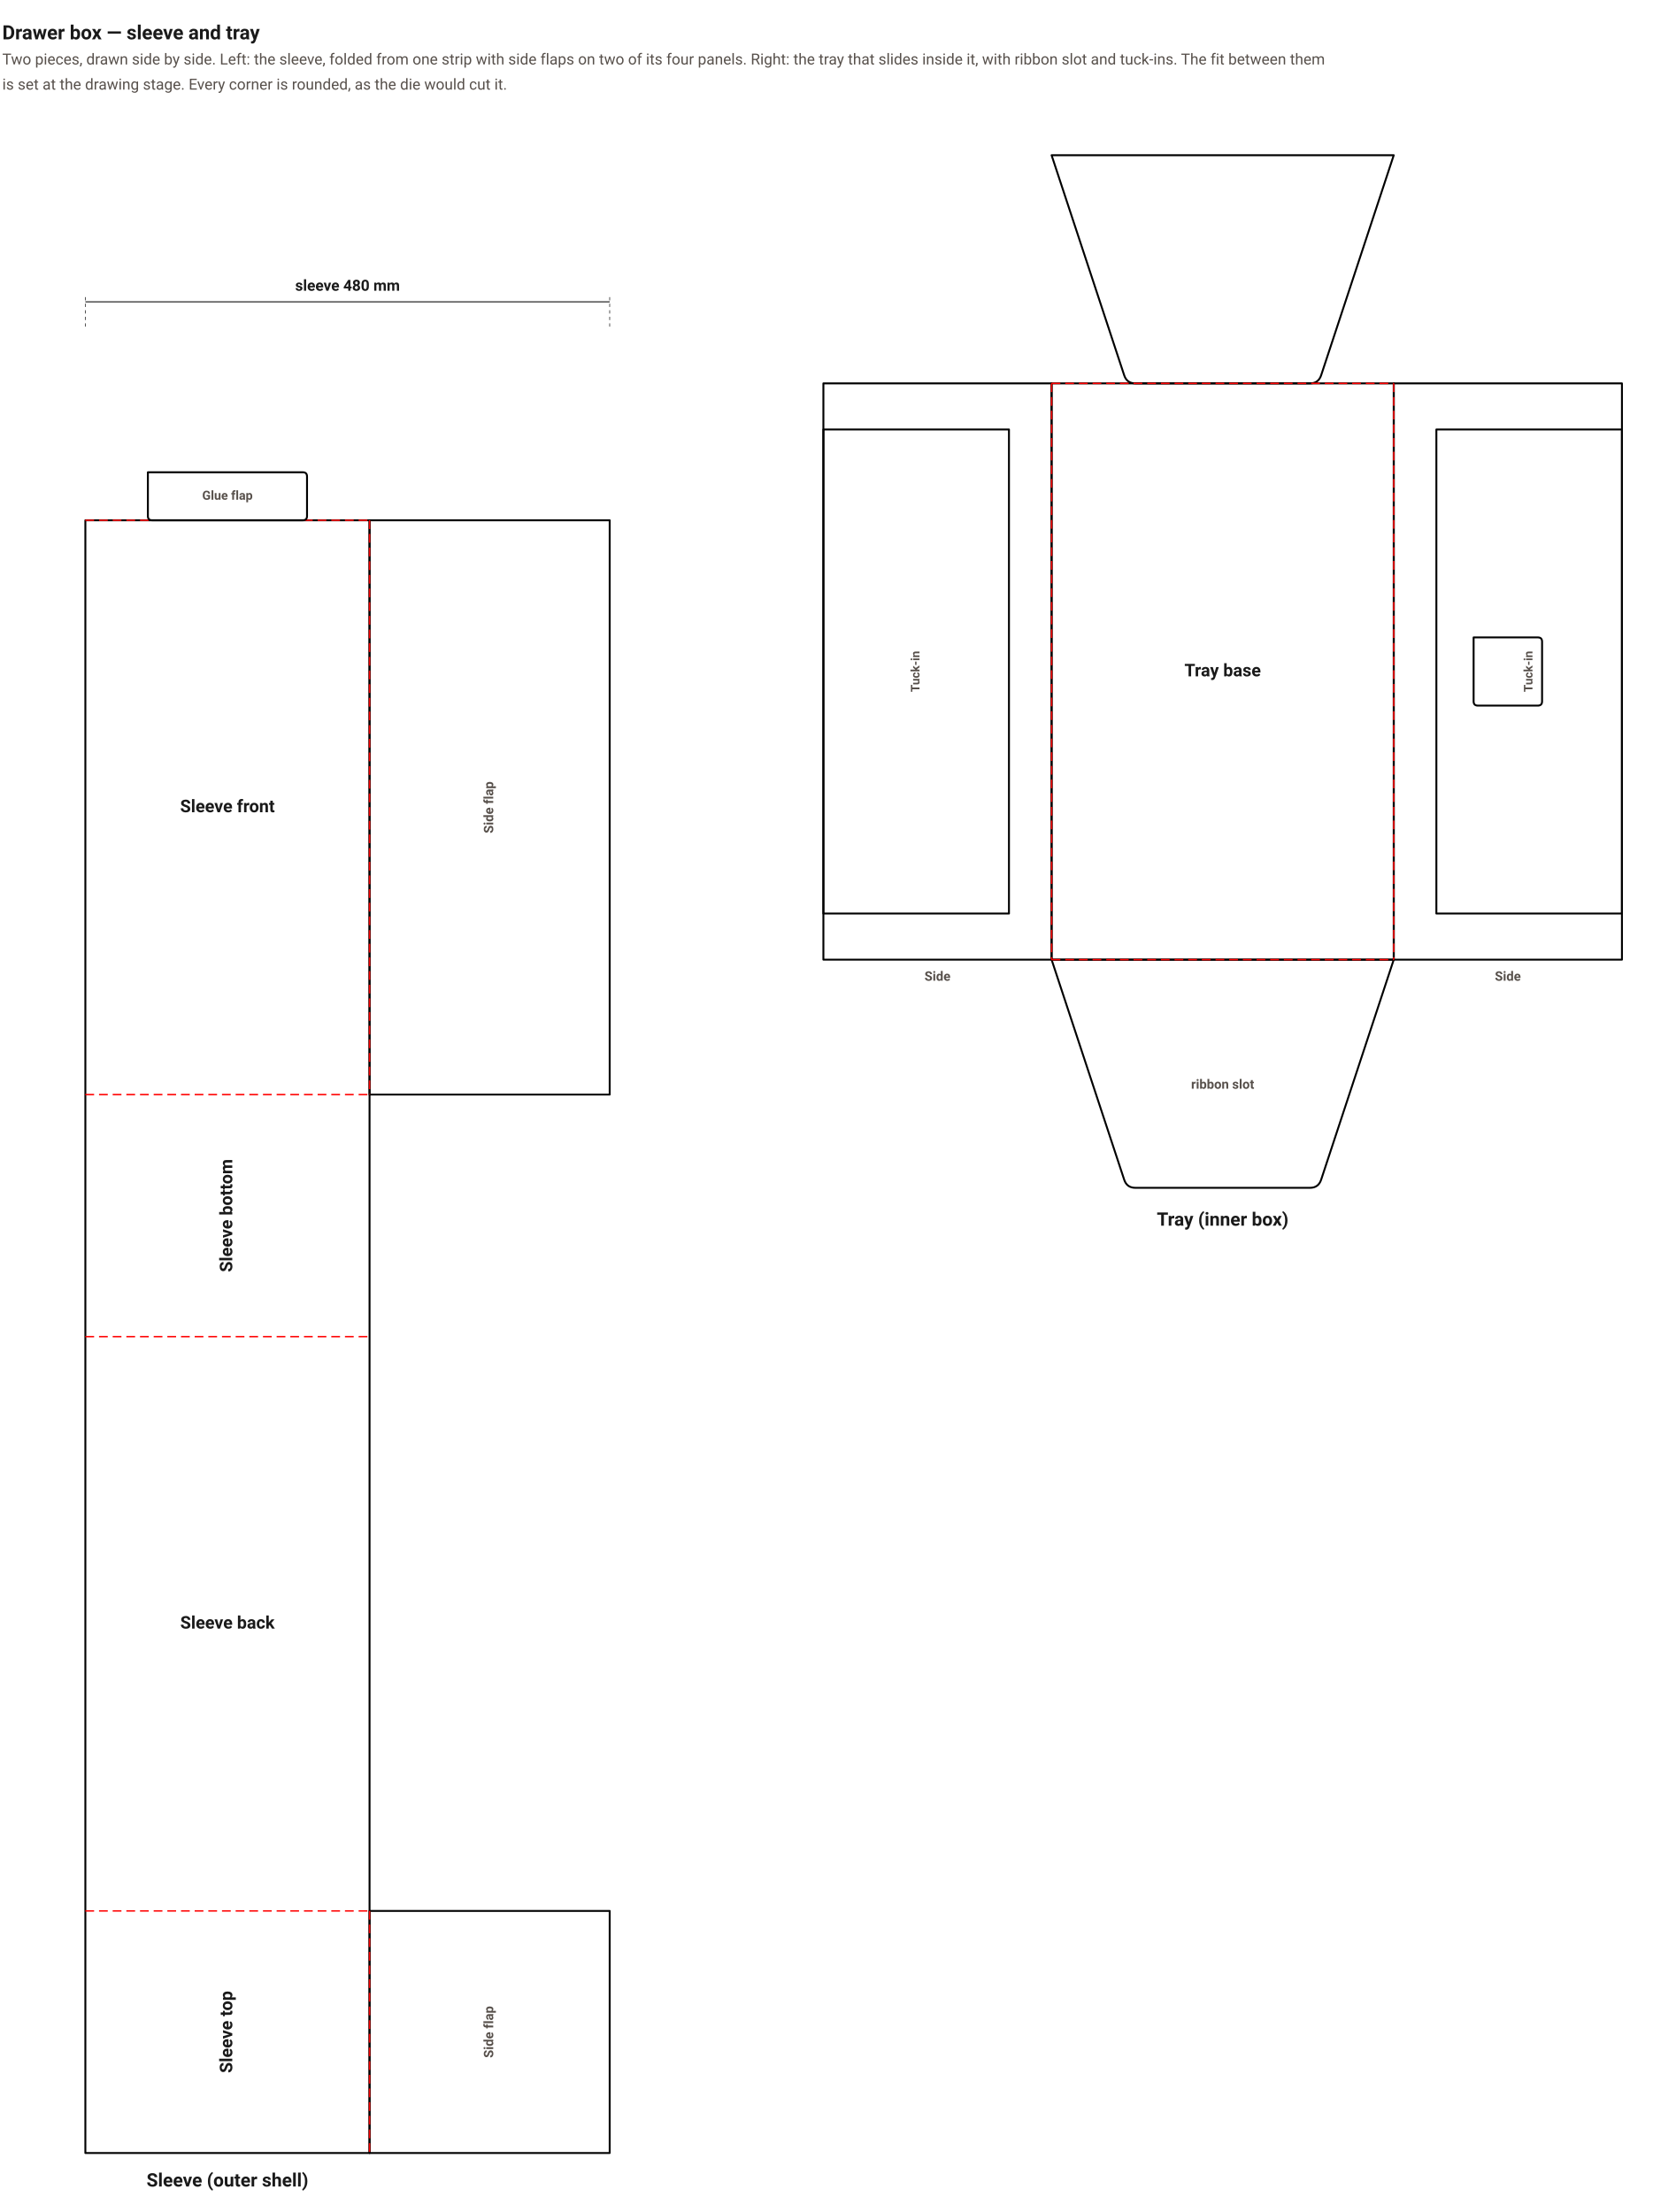
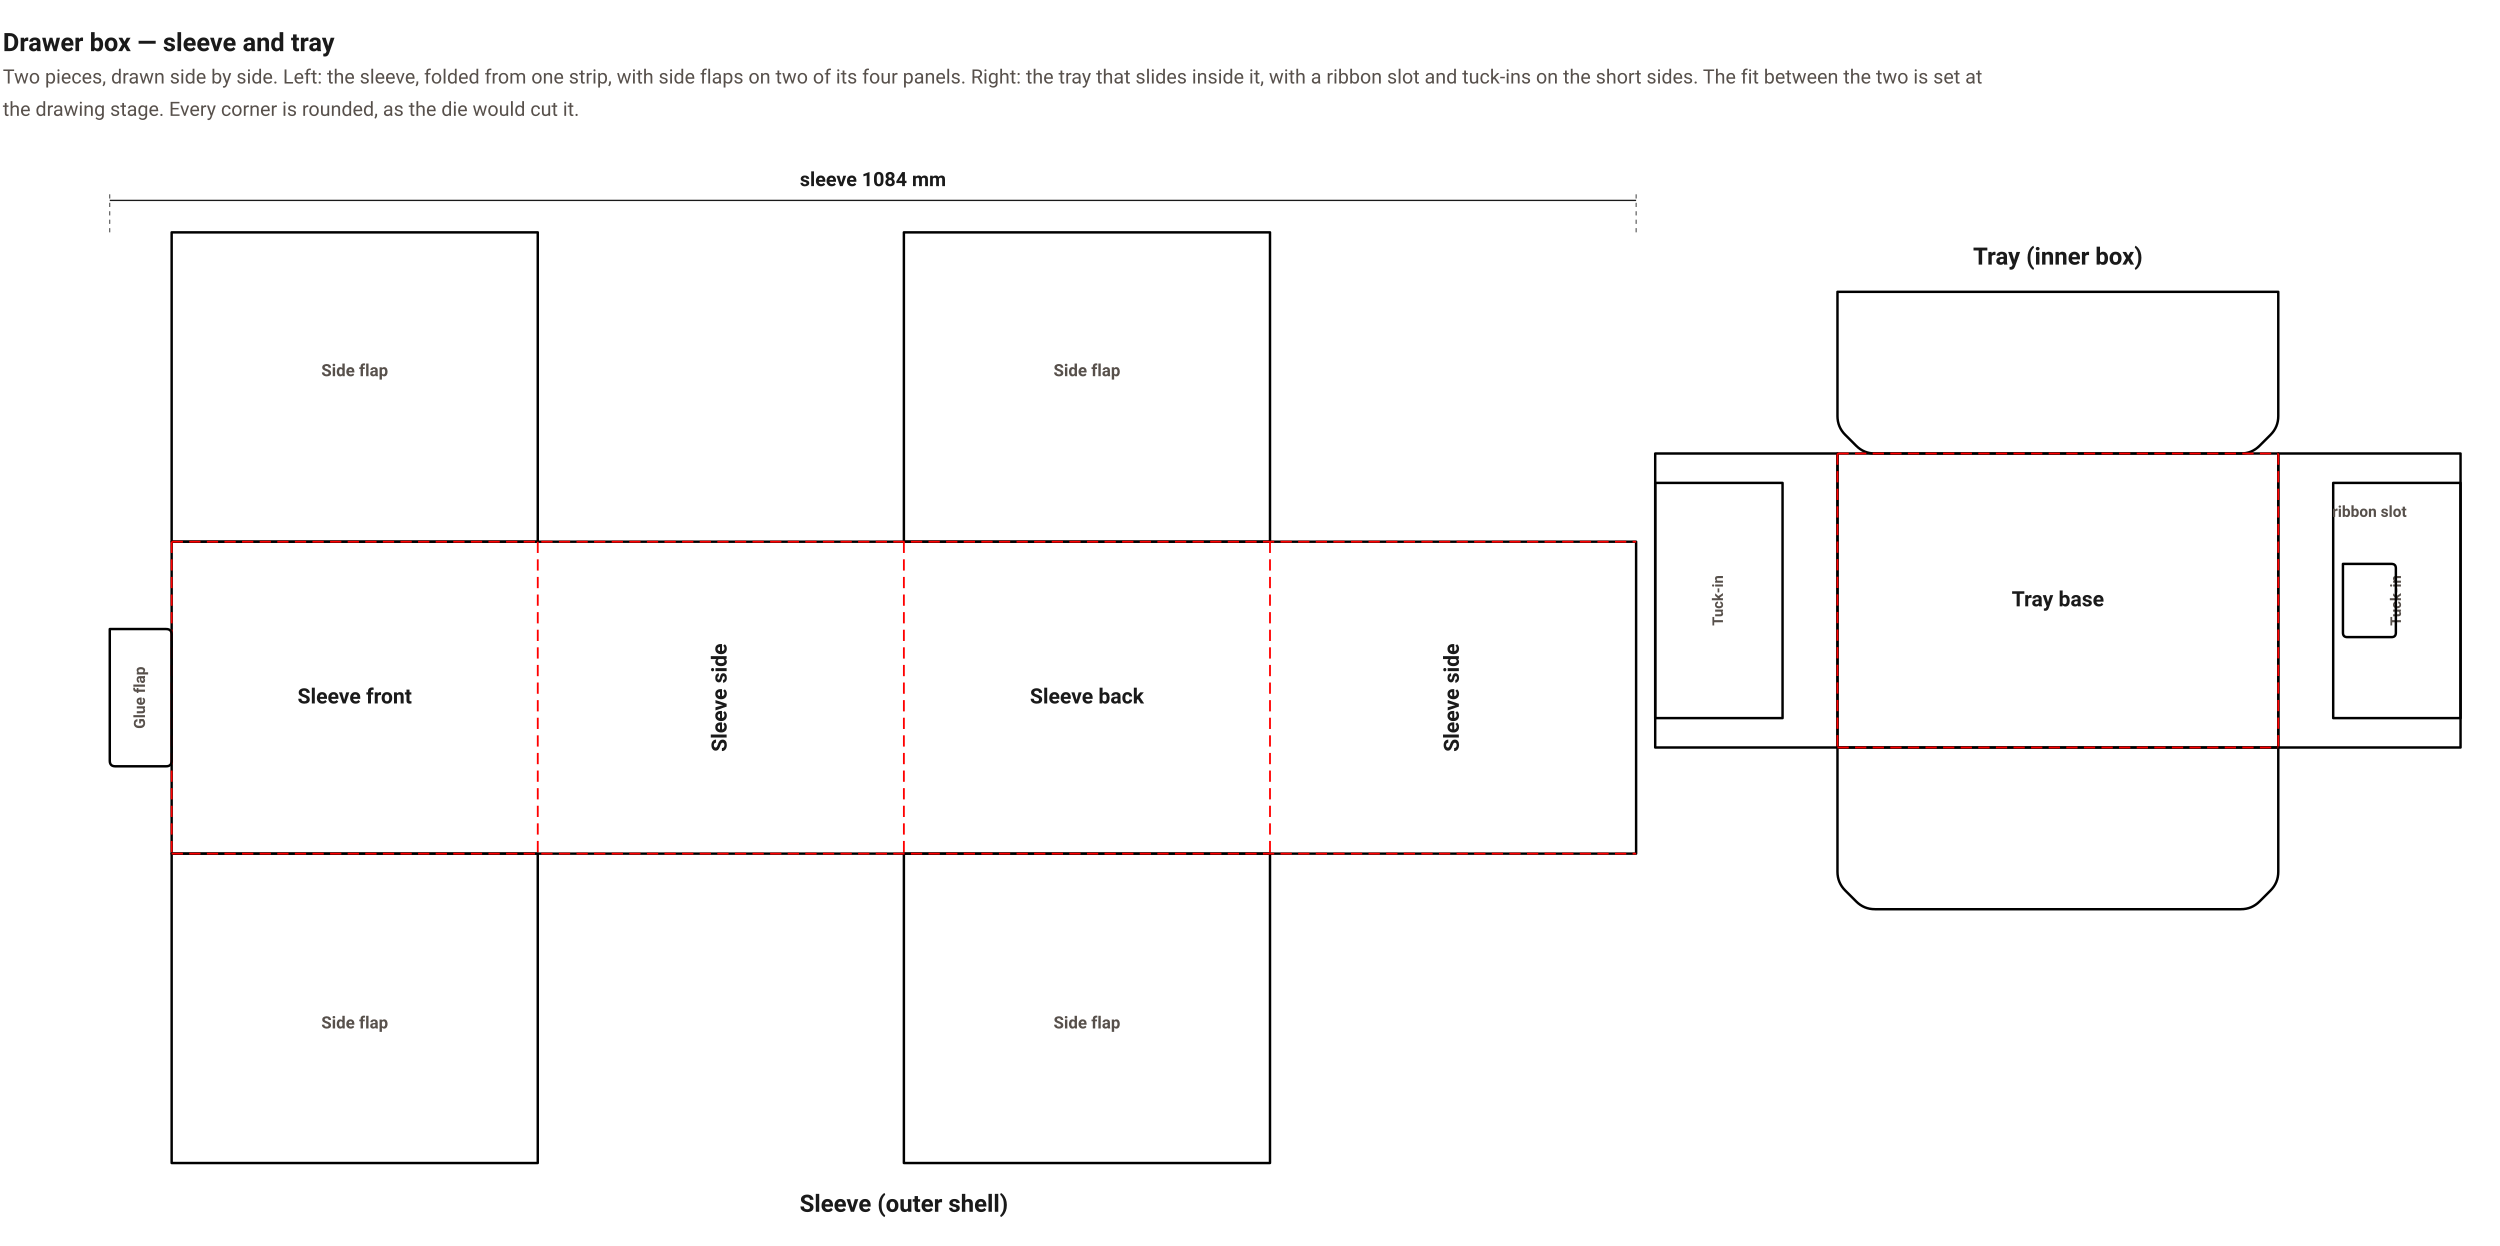
- <svg xmlns="http://www.w3.org/2000/svg" viewBox="-78.0 -350.8 1511.8 2024.0" width="1512" height="2024" role="img" aria-labelledby="tdrawer ddrawer">
+ <svg xmlns="http://www.w3.org/2000/svg" viewBox="-121.9 -384.4 1775.4 883.6" width="1775" height="884" role="img" aria-labelledby="tdrawer ddrawer">
  <g>
-     <path d="M0.00,125.27 L260.00,125.27 L260.00,1619.23 L0.00,1619.23 L0.00,125.27 Z" fill="none" stroke="#000000" stroke-width="1.75" stroke-linejoin="round" />
-     <path d="M260.00,125.27 L479.70,125.27 L479.70,650.73 L260.00,650.73 L260.00,125.27 Z" fill="none" stroke="#000000" stroke-width="1.75" stroke-linejoin="round" />
-     <path d="M260.00,1397.71 L479.70,1397.71 L479.70,1619.23 L260.00,1619.23 L260.00,1397.71 Z" fill="none" stroke="#000000" stroke-width="1.75" stroke-linejoin="round" />
-     <line x1="0.00" y1="650.73" x2="260.00" y2="650.73" stroke="#FF0000" stroke-width="1.3" stroke-dasharray="8 4.5" />
-     <line x1="0.00" y1="872.25" x2="260.00" y2="872.25" stroke="#FF0000" stroke-width="1.3" stroke-dasharray="8 4.5" />
-     <line x1="0.00" y1="1397.71" x2="260.00" y2="1397.71" stroke="#FF0000" stroke-width="1.3" stroke-dasharray="8 4.5" />
-     <line x1="260.00" y1="125.27" x2="260.00" y2="650.73" stroke="#FF0000" stroke-width="1.3" stroke-dasharray="8 4.5" />
-     <line x1="260.00" y1="1397.71" x2="260.00" y2="1619.23" stroke="#FF0000" stroke-width="1.3" stroke-dasharray="8 4.5" />
-     <line x1="0.00" y1="125.27" x2="260.00" y2="125.27" stroke="#FF0000" stroke-width="1.3" stroke-dasharray="8 4.5" />
-     <path d="M57.20,81.33 L198.90,81.33 Q202.80,81.33 202.80,85.23 L202.80,121.37 Q202.80,125.27 198.90,125.27 L61.10,125.27 Q57.20,125.27 57.20,121.37 L57.20,81.33 Z" fill="none" stroke="#000000" stroke-width="1.75" stroke-linejoin="round" />
-     <text x="130.00" y="103.30" font-family="ui-sans-serif,system-ui,-apple-system,'Segoe UI',Roboto,'Helvetica Neue',Arial,sans-serif" font-size="11.5" font-weight="600" fill="#57504B" text-anchor="middle" dominant-baseline="middle">Glue flap</text>
-     <text x="130.00" y="388.00" font-family="ui-sans-serif,system-ui,-apple-system,'Segoe UI',Roboto,'Helvetica Neue',Arial,sans-serif" font-size="16" font-weight="600" fill="#1A1A1A" text-anchor="middle" dominant-baseline="middle">Sleeve front</text>
-     <text x="130.00" y="761.49" transform="rotate(-90 130.00 761.49)" font-family="ui-sans-serif,system-ui,-apple-system,'Segoe UI',Roboto,'Helvetica Neue',Arial,sans-serif" font-size="16" font-weight="600" fill="#1A1A1A" text-anchor="middle" dominant-baseline="middle">Sleeve bottom</text>
-     <text x="130.00" y="1134.98" font-family="ui-sans-serif,system-ui,-apple-system,'Segoe UI',Roboto,'Helvetica Neue',Arial,sans-serif" font-size="16" font-weight="600" fill="#1A1A1A" text-anchor="middle" dominant-baseline="middle">Sleeve back</text>
-     <text x="130.00" y="1508.47" transform="rotate(-90 130.00 1508.47)" font-family="ui-sans-serif,system-ui,-apple-system,'Segoe UI',Roboto,'Helvetica Neue',Arial,sans-serif" font-size="16" font-weight="600" fill="#1A1A1A" text-anchor="middle" dominant-baseline="middle">Sleeve top</text>
-     <text x="369.85" y="388.00" transform="rotate(-90 369.85 388.00)" font-family="ui-sans-serif,system-ui,-apple-system,'Segoe UI',Roboto,'Helvetica Neue',Arial,sans-serif" font-size="12" font-weight="600" fill="#57504B" text-anchor="middle" dominant-baseline="middle">Side flap</text>
-     <text x="369.85" y="1508.47" transform="rotate(-90 369.85 1508.47)" font-family="ui-sans-serif,system-ui,-apple-system,'Segoe UI',Roboto,'Helvetica Neue',Arial,sans-serif" font-size="12" font-weight="600" fill="#57504B" text-anchor="middle" dominant-baseline="middle">Side flap</text>
-     <text x="130.00" y="1645.23" font-family="ui-sans-serif,system-ui,-apple-system,'Segoe UI',Roboto,'Helvetica Neue',Arial,sans-serif" font-size="17" font-weight="600" fill="#1A1A1A" text-anchor="middle" dominant-baseline="middle">Sleeve (outer shell)</text>
-     <path d="M884.00,0.00 L1197.04,0.00 L1197.04,527.28 L884.00,527.28 L884.00,0.00 Z" fill="none" stroke="#000000" stroke-width="1.75" stroke-linejoin="round" />
-     <path d="M884.00,527.28 L950.43,728.65 Q952.87,736.06 960.67,736.06 L1120.37,736.06 Q1128.17,736.06 1130.61,728.65 L1197.04,527.28 Z" fill="none" stroke="#000000" stroke-width="1.75" stroke-linejoin="round" />
-     <path d="M884.00,-208.78 L950.43,-7.41 Q952.87,0.00 960.67,0.00 L1120.37,0.00 Q1128.17,0.00 1130.61,-7.41 L1197.04,-208.78 Z" fill="none" stroke="#000000" stroke-width="1.75" stroke-linejoin="round" />
-     <path d="M675.22,0.00 L884.00,0.00 L884.00,527.28 L675.22,527.28 L675.22,0.00 Z" fill="none" stroke="#000000" stroke-width="1.75" stroke-linejoin="round" />
-     <path d="M675.22,42.18 L845.00,42.18 L845.00,485.10 L675.22,485.10 L675.22,42.18 Z" fill="none" stroke="#000000" stroke-width="1.75" stroke-linejoin="round" />
-     <text x="760.11" y="263.64" transform="rotate(-90 760.11 263.64)" font-family="ui-sans-serif,system-ui,-apple-system,'Segoe UI',Roboto,'Helvetica Neue',Arial,sans-serif" font-size="11" font-weight="600" fill="#57504B" text-anchor="middle" dominant-baseline="middle">Tuck-in</text>
-     <text x="779.61" y="543.28" font-family="ui-sans-serif,system-ui,-apple-system,'Segoe UI',Roboto,'Helvetica Neue',Arial,sans-serif" font-size="12" font-weight="600" fill="#57504B" text-anchor="middle" dominant-baseline="middle">Side</text>
-     <path d="M1197.04,0.00 L1405.82,0.00 L1405.82,527.28 L1197.04,527.28 L1197.04,0.00 Z" fill="none" stroke="#000000" stroke-width="1.75" stroke-linejoin="round" />
-     <path d="M1236.04,42.18 L1405.82,42.18 L1405.82,485.10 L1236.04,485.10 L1236.04,42.18 Z" fill="none" stroke="#000000" stroke-width="1.75" stroke-linejoin="round" />
-     <text x="1320.93" y="263.64" transform="rotate(-90 1320.93 263.64)" font-family="ui-sans-serif,system-ui,-apple-system,'Segoe UI',Roboto,'Helvetica Neue',Arial,sans-serif" font-size="11" font-weight="600" fill="#57504B" text-anchor="middle" dominant-baseline="middle">Tuck-in</text>
-     <text x="1301.43" y="543.28" font-family="ui-sans-serif,system-ui,-apple-system,'Segoe UI',Roboto,'Helvetica Neue',Arial,sans-serif" font-size="12" font-weight="600" fill="#57504B" text-anchor="middle" dominant-baseline="middle">Side</text>
-     <line x1="884.00" y1="0.00" x2="884.00" y2="527.28" stroke="#FF0000" stroke-width="1.3" stroke-dasharray="8 4.5" />
-     <line x1="1197.04" y1="0.00" x2="1197.04" y2="527.28" stroke="#FF0000" stroke-width="1.3" stroke-dasharray="8 4.5" />
-     <line x1="884.00" y1="0.00" x2="1197.04" y2="0.00" stroke="#FF0000" stroke-width="1.3" stroke-dasharray="8 4.5" />
-     <line x1="884.00" y1="527.28" x2="1197.04" y2="527.28" stroke="#FF0000" stroke-width="1.3" stroke-dasharray="8 4.5" />
-     <path d="M1270.11,232.44 L1328.85,232.44 Q1332.75,232.44 1332.75,236.34 L1332.75,290.94 Q1332.75,294.84 1328.85,294.84 L1274.01,294.84 Q1270.11,294.84 1270.11,290.94 L1270.11,232.44 Z" fill="none" stroke="#000000" stroke-width="1.75" stroke-linejoin="round" />
-     <text x="1040.52" y="263.64" font-family="ui-sans-serif,system-ui,-apple-system,'Segoe UI',Roboto,'Helvetica Neue',Arial,sans-serif" font-size="16" font-weight="600" fill="#1A1A1A" text-anchor="middle" dominant-baseline="middle">Tray base</text>
-     <text x="1040.52" y="642.11" font-family="ui-sans-serif,system-ui,-apple-system,'Segoe UI',Roboto,'Helvetica Neue',Arial,sans-serif" font-size="12" font-weight="600" fill="#57504B" text-anchor="middle" dominant-baseline="middle">ribbon slot</text>
-     <text x="1040.52" y="766.06" font-family="ui-sans-serif,system-ui,-apple-system,'Segoe UI',Roboto,'Helvetica Neue',Arial,sans-serif" font-size="17" font-weight="600" fill="#1A1A1A" text-anchor="middle" dominant-baseline="middle">Tray (inner box)</text>
-     <line x1="0.00" y1="-74.62" x2="479.70" y2="-74.62" stroke="#1A1A1A" stroke-width="0.95" />
-     <line x1="0.00" y1="-51.94" x2="0.00" y2="-79.62" stroke="#1A1A1A" stroke-width="0.6" stroke-dasharray="3 3" />
-     <line x1="479.70" y1="-51.94" x2="479.70" y2="-79.62" stroke="#1A1A1A" stroke-width="0.6" stroke-dasharray="3 3" />
-     <text x="239.85" y="-88.62" font-family="ui-sans-serif,system-ui,-apple-system,'Segoe UI',Roboto,'Helvetica Neue',Arial,sans-serif" font-size="14" font-weight="600" fill="#1A1A1A" text-anchor="middle" dominant-baseline="middle">sleeve 480 mm</text>
-     <text x="-76.0" y="-314.8" font-family="ui-sans-serif,system-ui,-apple-system,'Segoe UI',Roboto,'Helvetica Neue',Arial,sans-serif" font-size="18" font-weight="700" fill="#1A1A1A">Drawer box — sleeve and tray</text>
-     <text x="-76.0" y="-291.8" font-family="ui-sans-serif,system-ui,-apple-system,'Segoe UI',Roboto,'Helvetica Neue',Arial,sans-serif" font-size="14" fill="#57504B">Two pieces, drawn side by side. Left: the sleeve, folded from one strip with side flaps on two of its four panels. Right: the tray that slides inside it, with ribbon slot and tuck-ins. The fit between them</text>
-     <text x="-76.0" y="-268.8" font-family="ui-sans-serif,system-ui,-apple-system,'Segoe UI',Roboto,'Helvetica Neue',Arial,sans-serif" font-size="14" fill="#57504B">is set at the drawing stage. Every corner is rounded, as the die would cut it.</text>
+     <path d="M0.00,0.00 L1040.00,0.00 L1040.00,221.52 L0.00,221.52 L0.00,0.00 Z" fill="none" stroke="#000000" stroke-width="1.75" stroke-linejoin="round" />
+     <path d="M0.00,221.52 L260.00,221.52 L260.00,441.22 L0.00,441.22 L0.00,221.52 Z" fill="none" stroke="#000000" stroke-width="1.75" stroke-linejoin="round" />
+     <path d="M520.00,221.52 L780.00,221.52 L780.00,441.22 L520.00,441.22 L520.00,221.52 Z" fill="none" stroke="#000000" stroke-width="1.75" stroke-linejoin="round" />
+     <path d="M0.00,-219.70 L260.00,-219.70 L260.00,0.00 L0.00,0.00 L0.00,-219.70 Z" fill="none" stroke="#000000" stroke-width="1.75" stroke-linejoin="round" />
+     <path d="M520.00,-219.70 L780.00,-219.70 L780.00,0.00 L520.00,0.00 L520.00,-219.70 Z" fill="none" stroke="#000000" stroke-width="1.75" stroke-linejoin="round" />
+     <line x1="260.00" y1="0.00" x2="260.00" y2="221.52" stroke="#FF0000" stroke-width="1.3" stroke-dasharray="8 4.5" />
+     <line x1="520.00" y1="0.00" x2="520.00" y2="221.52" stroke="#FF0000" stroke-width="1.3" stroke-dasharray="8 4.5" />
+     <line x1="780.00" y1="0.00" x2="780.00" y2="221.52" stroke="#FF0000" stroke-width="1.3" stroke-dasharray="8 4.5" />
+     <line x1="0.00" y1="221.52" x2="1040.00" y2="221.52" stroke="#FF0000" stroke-width="1.3" stroke-dasharray="8 4.5" />
+     <line x1="0.00" y1="0.00" x2="1040.00" y2="0.00" stroke="#FF0000" stroke-width="1.3" stroke-dasharray="8 4.5" />
+     <line x1="0.00" y1="0.00" x2="0.00" y2="221.52" stroke="#FF0000" stroke-width="1.3" stroke-dasharray="8 4.5" />
+     <path d="M-43.94,62.03 L-3.90,62.03 Q0.00,62.03 0.00,65.93 L0.00,155.59 Q0.00,159.49 -3.90,159.49 L-40.04,159.49 Q-43.94,159.49 -43.94,155.59 L-43.94,62.03 Z" fill="none" stroke="#000000" stroke-width="1.75" stroke-linejoin="round" />
+     <text x="130.00" y="110.76" font-family="ui-sans-serif,system-ui,-apple-system,'Segoe UI',Roboto,'Helvetica Neue',Arial,sans-serif" font-size="15" font-weight="600" fill="#1A1A1A" text-anchor="middle" dominant-baseline="middle">Sleeve front</text>
+     <text x="390.00" y="110.76" transform="rotate(-90 390.00 110.76)" font-family="ui-sans-serif,system-ui,-apple-system,'Segoe UI',Roboto,'Helvetica Neue',Arial,sans-serif" font-size="15" font-weight="600" fill="#1A1A1A" text-anchor="middle" dominant-baseline="middle">Sleeve side</text>
+     <text x="650.00" y="110.76" font-family="ui-sans-serif,system-ui,-apple-system,'Segoe UI',Roboto,'Helvetica Neue',Arial,sans-serif" font-size="15" font-weight="600" fill="#1A1A1A" text-anchor="middle" dominant-baseline="middle">Sleeve back</text>
+     <text x="910.00" y="110.76" transform="rotate(-90 910.00 110.76)" font-family="ui-sans-serif,system-ui,-apple-system,'Segoe UI',Roboto,'Helvetica Neue',Arial,sans-serif" font-size="15" font-weight="600" fill="#1A1A1A" text-anchor="middle" dominant-baseline="middle">Sleeve side</text>
+     <text x="130.00" y="342.36" font-family="ui-sans-serif,system-ui,-apple-system,'Segoe UI',Roboto,'Helvetica Neue',Arial,sans-serif" font-size="12" font-weight="600" fill="#57504B" text-anchor="middle" dominant-baseline="middle">Side flap</text>
+     <text x="650.00" y="342.36" font-family="ui-sans-serif,system-ui,-apple-system,'Segoe UI',Roboto,'Helvetica Neue',Arial,sans-serif" font-size="12" font-weight="600" fill="#57504B" text-anchor="middle" dominant-baseline="middle">Side flap</text>
+     <text x="130.00" y="-120.84" font-family="ui-sans-serif,system-ui,-apple-system,'Segoe UI',Roboto,'Helvetica Neue',Arial,sans-serif" font-size="12" font-weight="600" fill="#57504B" text-anchor="middle" dominant-baseline="middle">Side flap</text>
+     <text x="650.00" y="-120.84" font-family="ui-sans-serif,system-ui,-apple-system,'Segoe UI',Roboto,'Helvetica Neue',Arial,sans-serif" font-size="12" font-weight="600" fill="#57504B" text-anchor="middle" dominant-baseline="middle">Side flap</text>
+     <text x="-21.97" y="110.76" transform="rotate(-90 -21.97 110.76)" font-family="ui-sans-serif,system-ui,-apple-system,'Segoe UI',Roboto,'Helvetica Neue',Arial,sans-serif" font-size="11" font-weight="600" fill="#57504B" text-anchor="middle" dominant-baseline="middle">Glue flap</text>
+     <text x="520.00" y="471.22" font-family="ui-sans-serif,system-ui,-apple-system,'Segoe UI',Roboto,'Helvetica Neue',Arial,sans-serif" font-size="17" font-weight="600" fill="#1A1A1A" text-anchor="middle" dominant-baseline="middle">Sleeve (outer shell)</text>
+     <path d="M1183.00,-62.63 L1496.04,-62.63 L1496.04,146.15 L1183.00,146.15 L1183.00,-62.63 Z" fill="none" stroke="#000000" stroke-width="1.75" stroke-linejoin="round" />
+     <path d="M1183.00,146.15 L1183.00,234.39 Q1183.00,242.19 1188.52,247.71 L1196.27,255.46 Q1201.78,260.98 1209.58,260.98 L1469.46,260.98 Q1477.26,260.98 1482.77,255.46 L1490.52,247.71 Q1496.04,242.19 1496.04,234.39 L1496.04,146.15 Z" fill="none" stroke="#000000" stroke-width="1.75" stroke-linejoin="round" />
+     <path d="M1183.00,-177.46 L1183.00,-89.22 Q1183.00,-81.42 1188.52,-75.90 L1196.27,-68.15 Q1201.78,-62.63 1209.58,-62.63 L1469.46,-62.63 Q1477.26,-62.63 1482.77,-68.15 L1490.52,-75.90 Q1496.04,-81.42 1496.04,-89.22 L1496.04,-177.46 Z" fill="none" stroke="#000000" stroke-width="1.75" stroke-linejoin="round" />
+     <path d="M1053.56,-62.63 L1183.00,-62.63 L1183.00,146.15 L1053.56,146.15 L1053.56,-62.63 Z" fill="none" stroke="#000000" stroke-width="1.75" stroke-linejoin="round" />
+     <path d="M1053.56,-41.76 L1144.00,-41.76 L1144.00,125.27 L1053.56,125.27 L1053.56,-41.76 Z" fill="none" stroke="#000000" stroke-width="1.75" stroke-linejoin="round" />
+     <text x="1098.78" y="41.76" transform="rotate(-90 1098.78 41.76)" font-family="ui-sans-serif,system-ui,-apple-system,'Segoe UI',Roboto,'Helvetica Neue',Arial,sans-serif" font-size="10.5" font-weight="600" fill="#57504B" text-anchor="middle" dominant-baseline="middle">Tuck-in</text>
+     <path d="M1496.04,-62.63 L1625.48,-62.63 L1625.48,146.15 L1496.04,146.15 L1496.04,-62.63 Z" fill="none" stroke="#000000" stroke-width="1.75" stroke-linejoin="round" />
+     <path d="M1535.04,-41.76 L1625.48,-41.76 L1625.48,125.27 L1535.04,125.27 L1535.04,-41.76 Z" fill="none" stroke="#000000" stroke-width="1.75" stroke-linejoin="round" />
+     <text x="1580.26" y="41.76" transform="rotate(-90 1580.26 41.76)" font-family="ui-sans-serif,system-ui,-apple-system,'Segoe UI',Roboto,'Helvetica Neue',Arial,sans-serif" font-size="10.5" font-weight="600" fill="#57504B" text-anchor="middle" dominant-baseline="middle">Tuck-in</text>
+     <line x1="1183.00" y1="-62.63" x2="1183.00" y2="146.15" stroke="#FF0000" stroke-width="1.3" stroke-dasharray="8 4.5" />
+     <line x1="1496.04" y1="-62.63" x2="1496.04" y2="146.15" stroke="#FF0000" stroke-width="1.3" stroke-dasharray="8 4.5" />
+     <line x1="1183.00" y1="-62.63" x2="1496.04" y2="-62.63" stroke="#FF0000" stroke-width="1.3" stroke-dasharray="8 4.5" />
+     <line x1="1183.00" y1="146.15" x2="1496.04" y2="146.15" stroke="#FF0000" stroke-width="1.3" stroke-dasharray="8 4.5" />
+     <path d="M1541.97,15.76 L1576.43,15.76 Q1579.55,15.76 1579.55,18.88 L1579.55,64.64 Q1579.55,67.76 1576.43,67.76 L1545.09,67.76 Q1541.97,67.76 1541.97,64.64 L1541.97,15.76 Z" fill="none" stroke="#000000" stroke-width="1.75" stroke-linejoin="round" />
+     <text x="1339.52" y="41.76" font-family="ui-sans-serif,system-ui,-apple-system,'Segoe UI',Roboto,'Helvetica Neue',Arial,sans-serif" font-size="15" font-weight="600" fill="#1A1A1A" text-anchor="middle" dominant-baseline="middle">Tray base</text>
+     <text x="1560.76" y="-20.64" font-family="ui-sans-serif,system-ui,-apple-system,'Segoe UI',Roboto,'Helvetica Neue',Arial,sans-serif" font-size="11" font-weight="600" fill="#57504B" text-anchor="middle" dominant-baseline="middle">ribbon slot</text>
+     <text x="1339.52" y="-201.46" font-family="ui-sans-serif,system-ui,-apple-system,'Segoe UI',Roboto,'Helvetica Neue',Arial,sans-serif" font-size="17" font-weight="600" fill="#1A1A1A" text-anchor="middle" dominant-baseline="middle">Tray (inner box)</text>
+     <line x1="-43.94" y1="-242.38" x2="1040.00" y2="-242.38" stroke="#1A1A1A" stroke-width="0.95" />
+     <line x1="-43.94" y1="-219.70" x2="-43.94" y2="-247.38" stroke="#1A1A1A" stroke-width="0.6" stroke-dasharray="3 3" />
+     <line x1="1040.00" y1="-219.70" x2="1040.00" y2="-247.38" stroke="#1A1A1A" stroke-width="0.6" stroke-dasharray="3 3" />
+     <text x="498.03" y="-256.38" font-family="ui-sans-serif,system-ui,-apple-system,'Segoe UI',Roboto,'Helvetica Neue',Arial,sans-serif" font-size="14" font-weight="600" fill="#1A1A1A" text-anchor="middle" dominant-baseline="middle">sleeve 1084 mm</text>
+     <text x="-119.9" y="-348.4" font-family="ui-sans-serif,system-ui,-apple-system,'Segoe UI',Roboto,'Helvetica Neue',Arial,sans-serif" font-size="18" font-weight="700" fill="#1A1A1A">Drawer box — sleeve and tray</text>
+     <text x="-119.9" y="-325.4" font-family="ui-sans-serif,system-ui,-apple-system,'Segoe UI',Roboto,'Helvetica Neue',Arial,sans-serif" font-size="14" fill="#57504B">Two pieces, drawn side by side. Left: the sleeve, folded from one strip, with side flaps on two of its four panels. Right: the tray that slides inside it, with a ribbon slot and tuck-ins on the short sides. The fit between the two is set at</text>
+     <text x="-119.9" y="-302.4" font-family="ui-sans-serif,system-ui,-apple-system,'Segoe UI',Roboto,'Helvetica Neue',Arial,sans-serif" font-size="14" fill="#57504B">the drawing stage. Every corner is rounded, as the die would cut it.</text>
  </g>
</svg>
